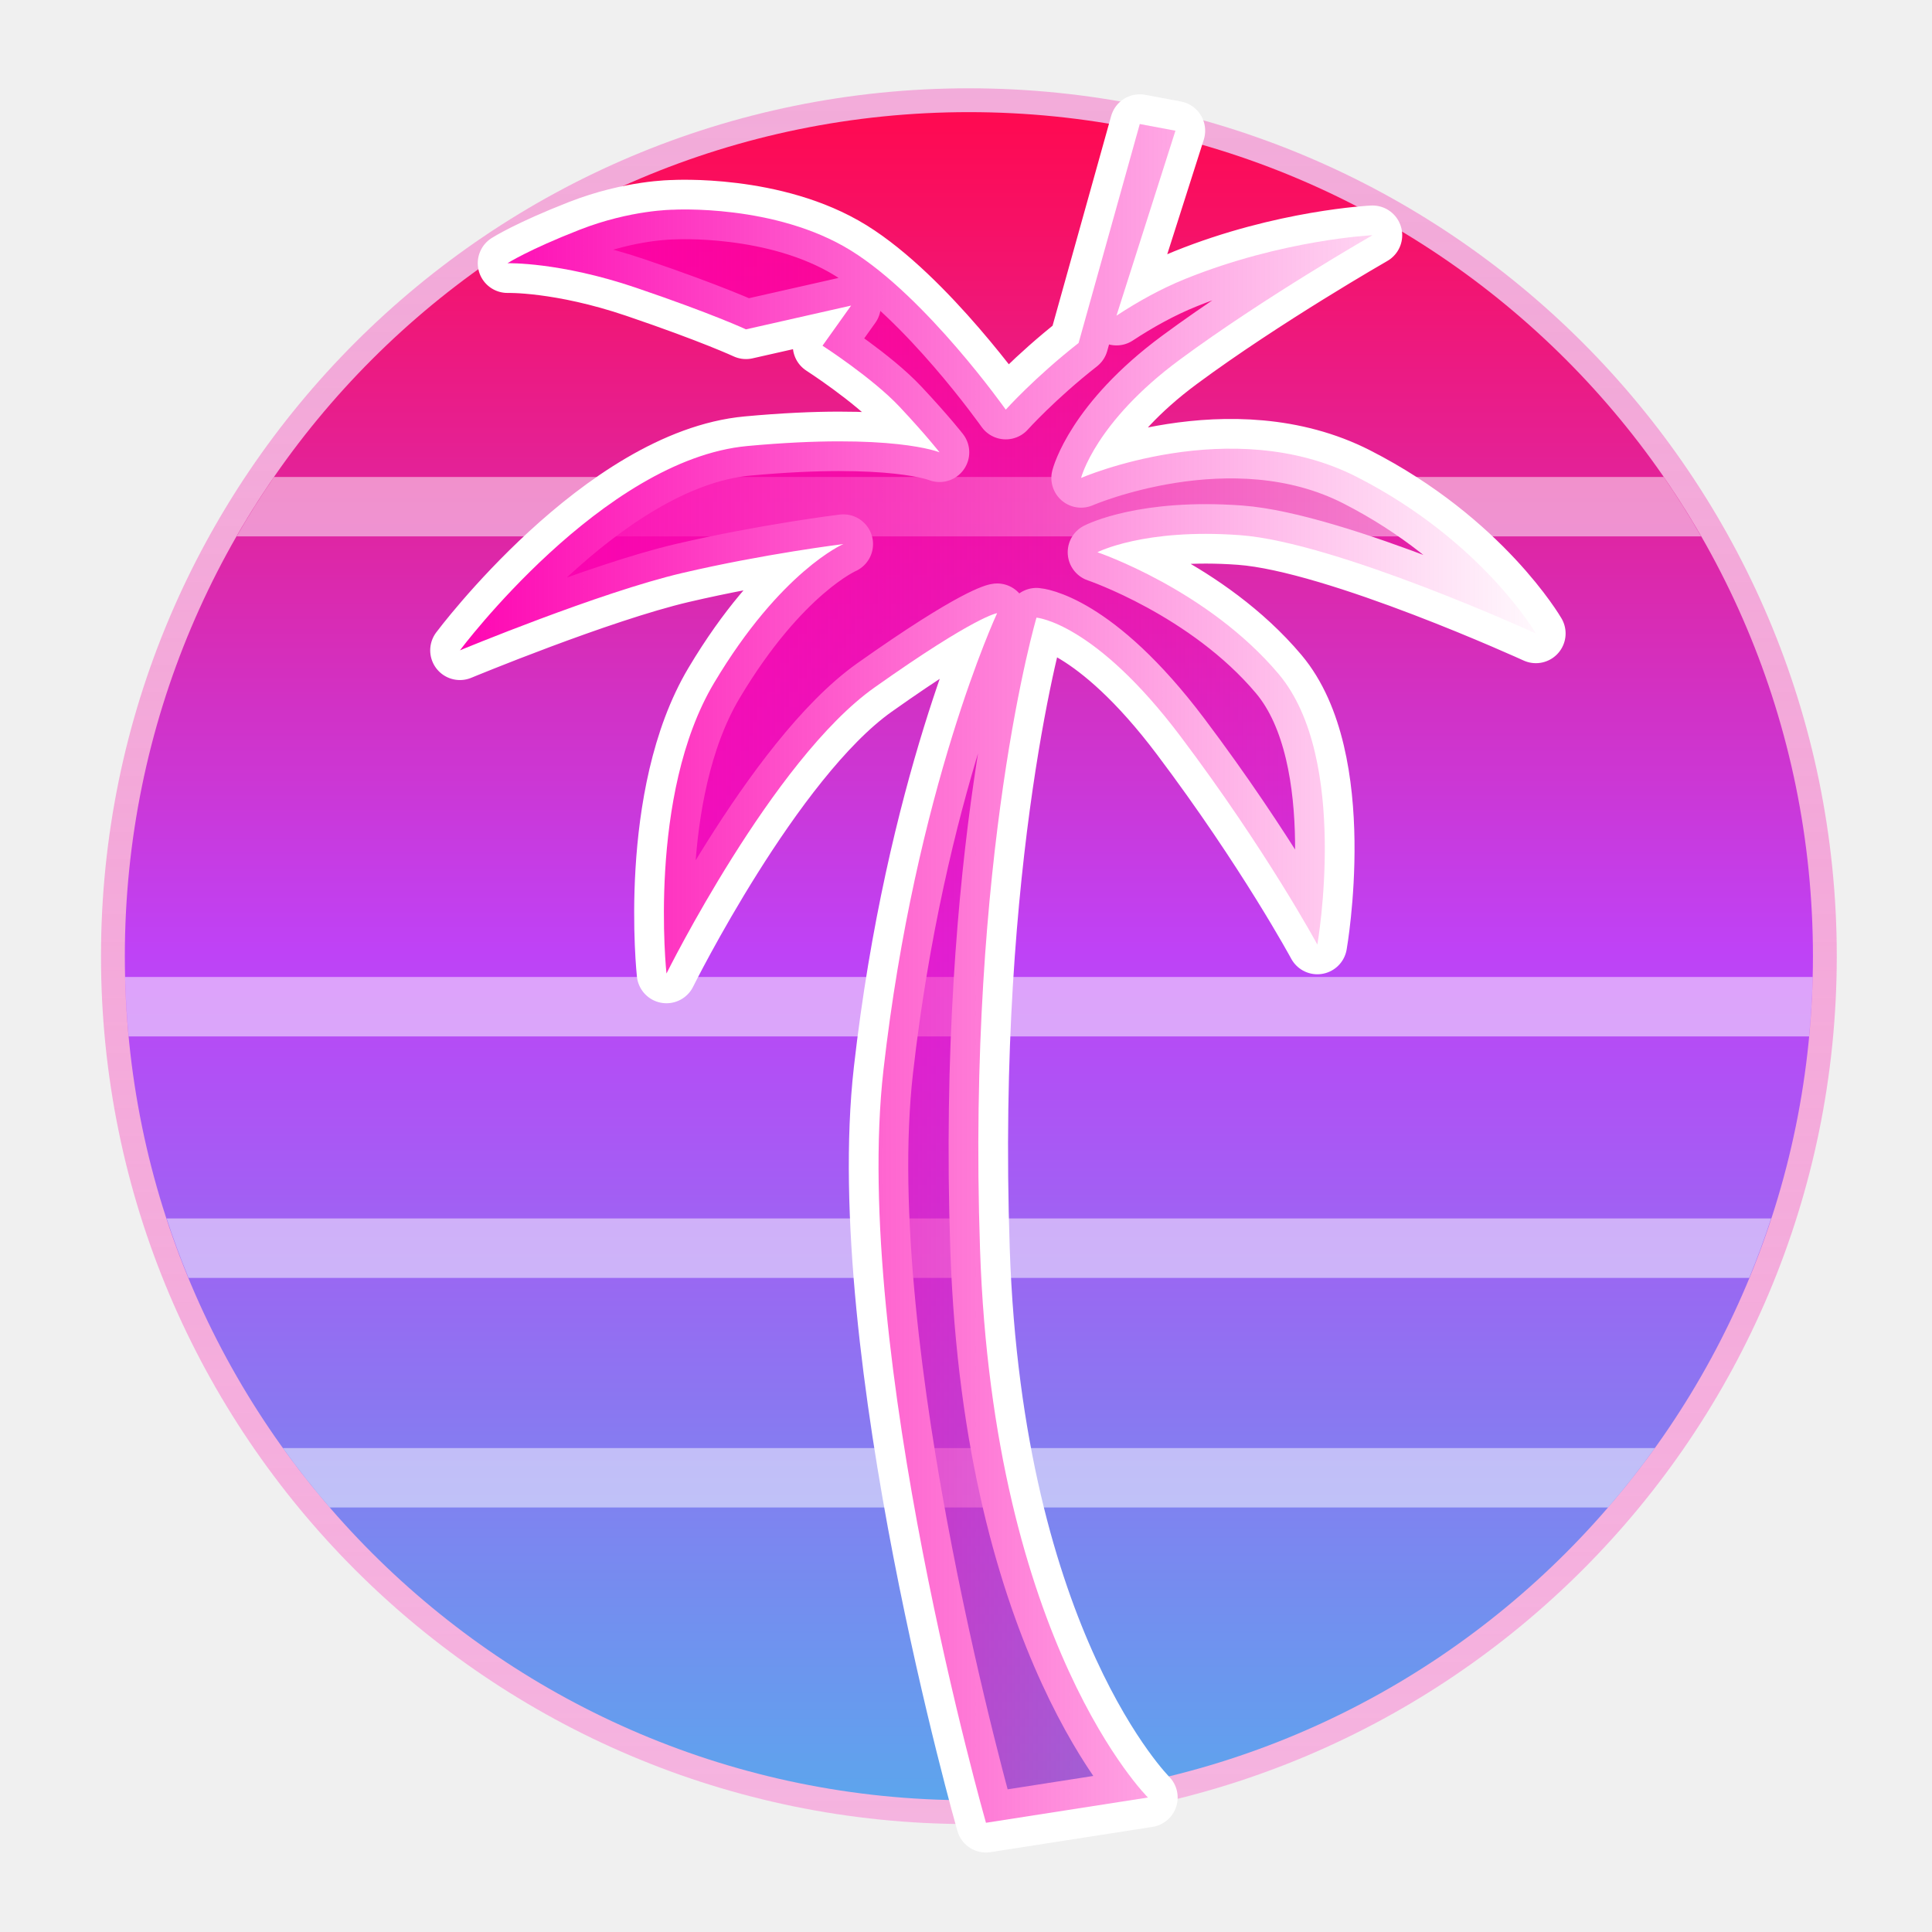
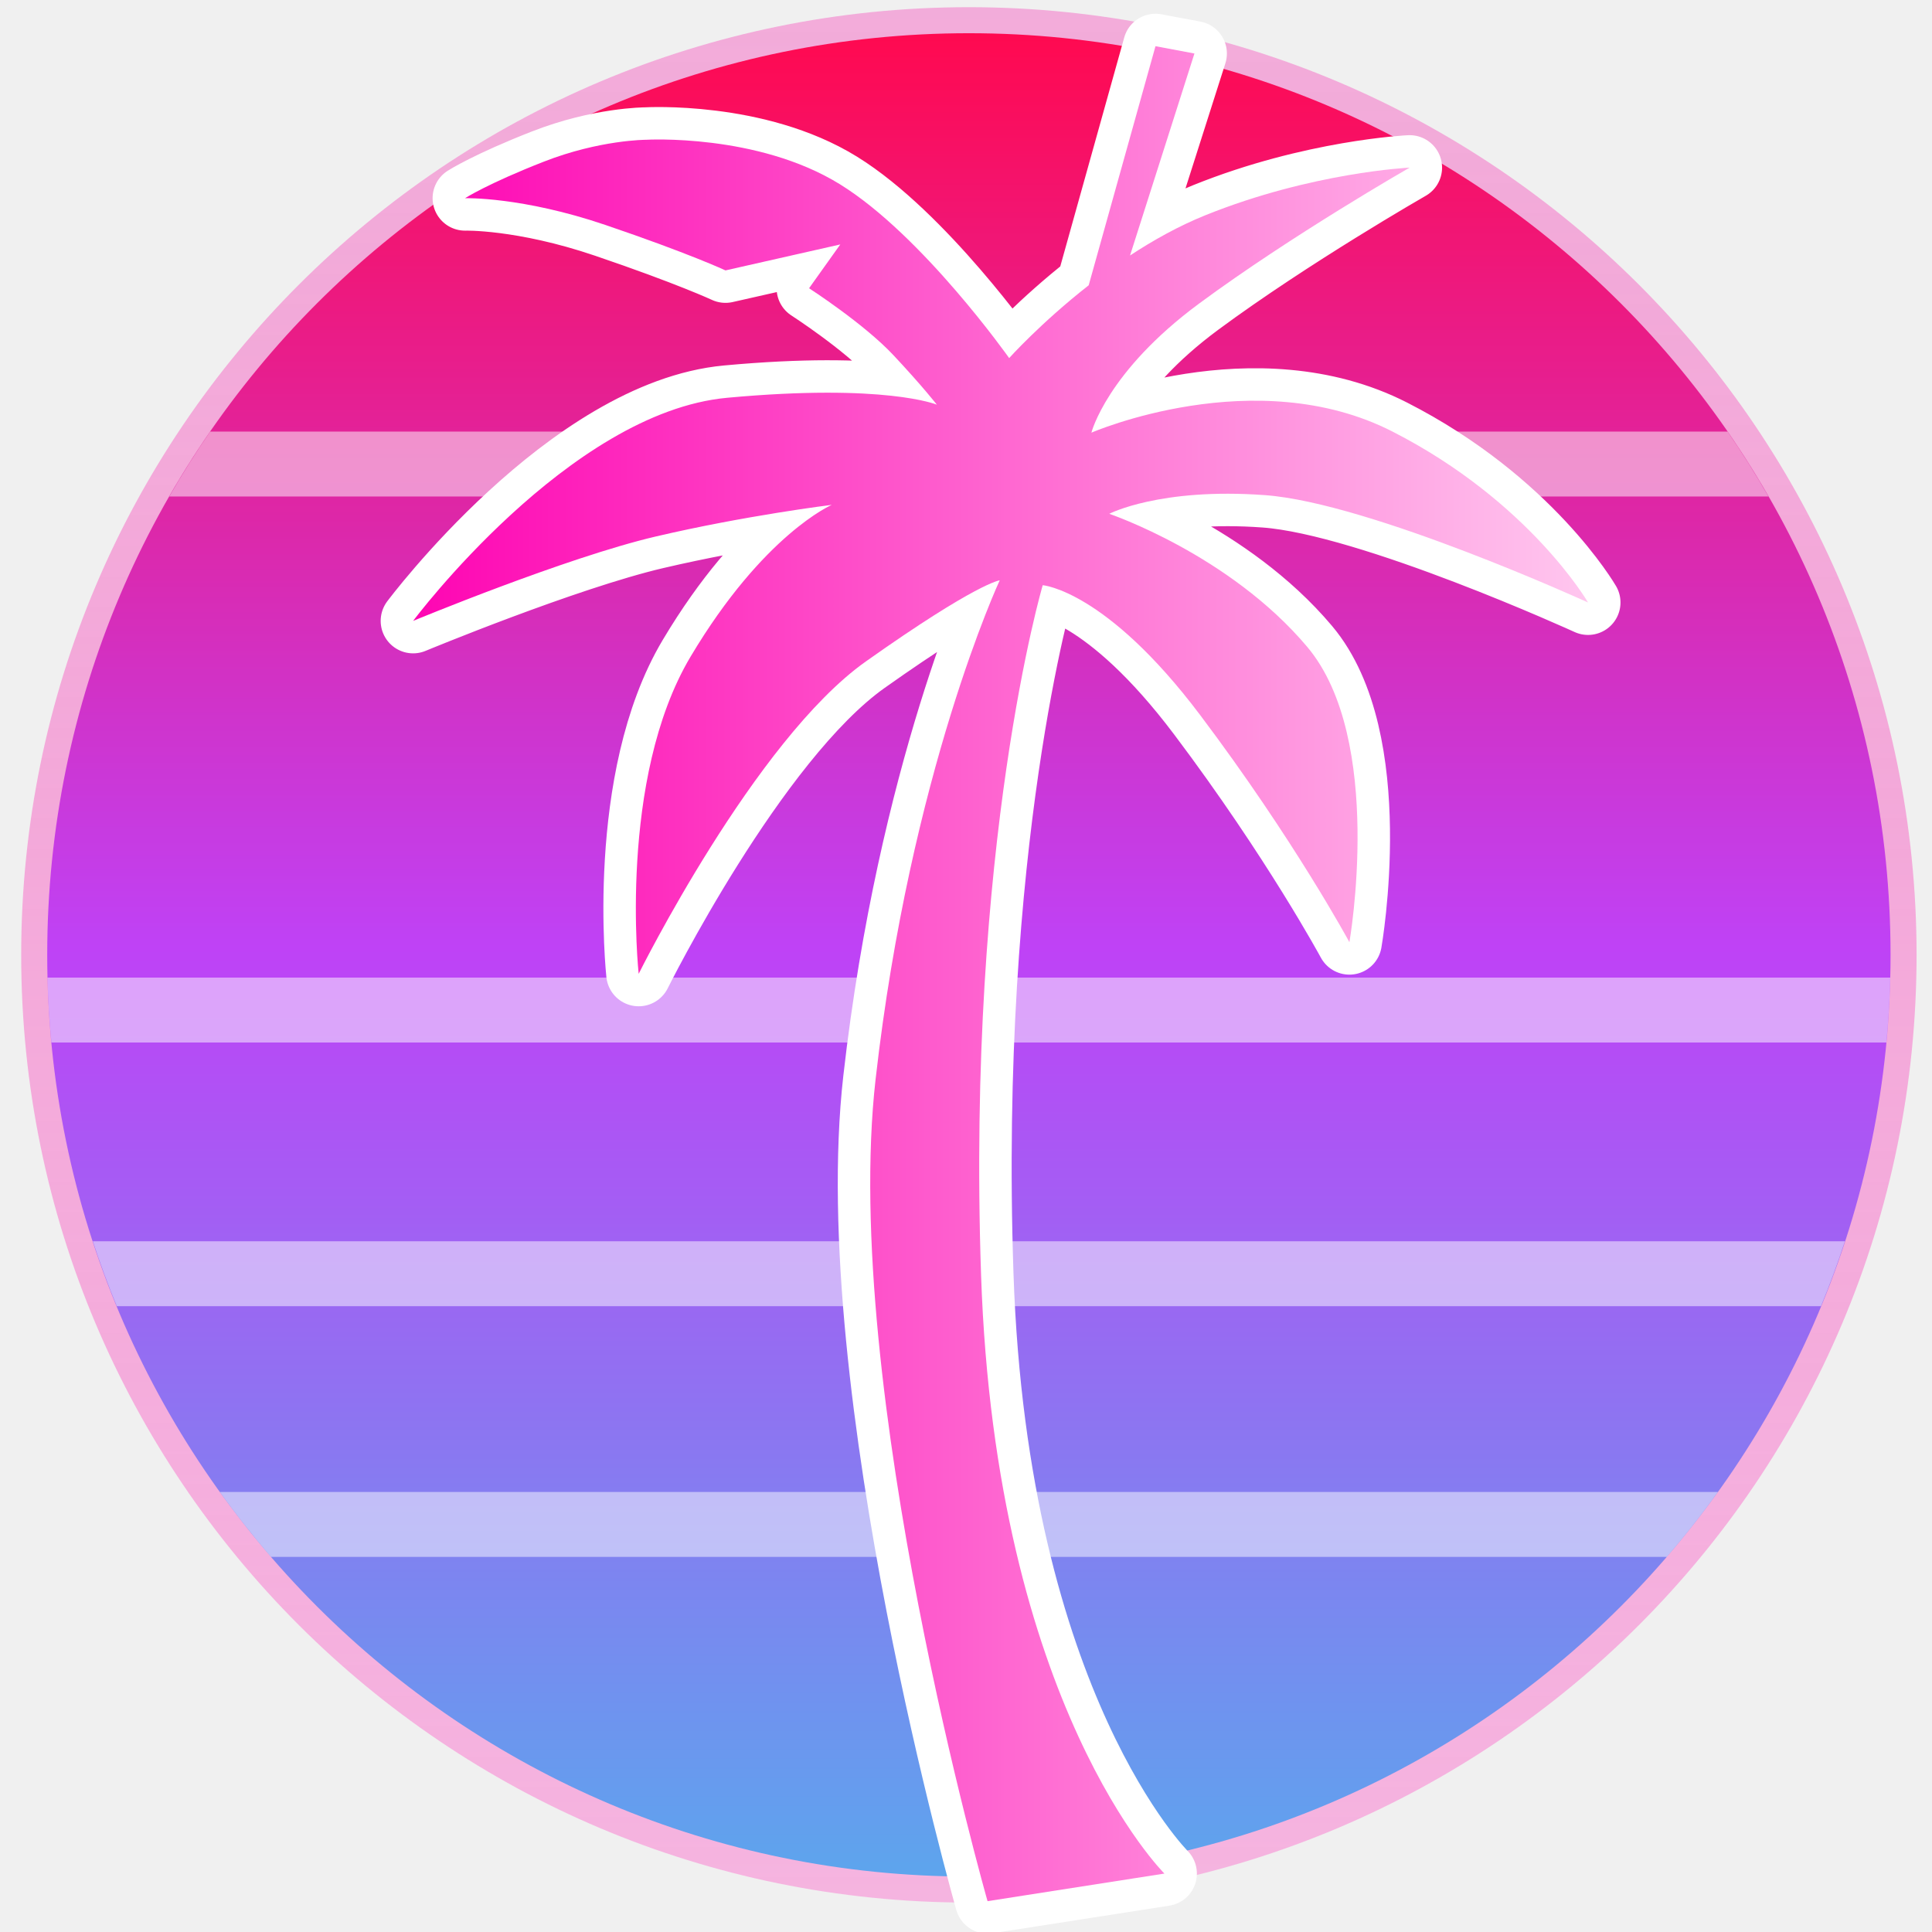
<svg xmlns="http://www.w3.org/2000/svg" xmlns:xlink="http://www.w3.org/1999/xlink" width="512" height="512" fill="none" viewBox="0 0 512 512" version="1.1" id="svg7">
  <defs id="defs7">
    <linearGradient id="linearGradient24">
      <stop style="stop-color:#f71baa;stop-opacity:0.566;" offset="0" id="stop24" />
      <stop style="stop-color:#fa87d4;stop-opacity:1;" offset="1" id="stop25" />
    </linearGradient>
    <rect x="22.627" y="402.768" width="521.34" height="248.949" id="rect24" />
    <linearGradient id="linearGradient1">
      <stop style="stop-color:#fe00b1;stop-opacity:1;" offset="0" id="stop1" />
-       <stop style="stop-color:#fe00b1;stop-opacity:0;" offset="1" id="stop2" />
+       <stop style="stop-color:#ffccf0;stop-opacity:1;" offset="1" id="stop2" />
    </linearGradient>
    <linearGradient id="linearGradient11">
      <stop style="stop-color:#ff0950;stop-opacity:1;" offset="0" id="stop11" />
      <stop style="stop-color:#bf42f6;stop-opacity:1;" offset="0.496" id="stop20" />
      <stop style="stop-color:#5da5ed;stop-opacity:1;" offset="1" id="stop12" />
    </linearGradient>
-     <linearGradient xlink:href="#linearGradient11" id="linearGradient12" x1="270.4" y1="40" x2="270.4" y2="494.4" gradientUnits="userSpaceOnUse" spreadMethod="reflect" gradientTransform="matrix(0.9845143,0,0,0.9845143,-9.448623,-9.662268)" />
-     <linearGradient xlink:href="#linearGradient1" id="linearGradient2" x1="125.402" y1="271.834" x2="431.024" y2="271.834" gradientUnits="userSpaceOnUse" gradientTransform="matrix(0.9845143,0,0,0.9845143,-9.448623,-9.662268)" />
-     <linearGradient xlink:href="#linearGradient24" id="linearGradient25" x1="270.4" y1="33.584" x2="270.4" y2="500.816" gradientUnits="userSpaceOnUse" gradientTransform="matrix(0.9845143,0,0,0.9845143,-9.448623,-9.662268)" />
+     <linearGradient xlink:href="#linearGradient11" id="linearGradient12" x1="270.4" y1="40" x2="270.4" y2="494.4" gradientUnits="userSpaceOnUse" spreadMethod="reflect" gradientTransform="matrix(1.075046,0,0,1.075046,-33.92838,-34.19873)" />
+     <linearGradient xlink:href="#linearGradient1" id="linearGradient2" x1="125.402" y1="271.834" x2="431.024" y2="271.834" gradientUnits="userSpaceOnUse" gradientTransform="matrix(1.075046,0,0,1.075046,-33.92838,-34.19873)" />
+     <linearGradient xlink:href="#linearGradient24" id="linearGradient25" x1="270.4" y1="33.584" x2="270.4" y2="500.816" gradientUnits="userSpaceOnUse" gradientTransform="matrix(1.075046,0,0,1.075046,-33.92838,-34.19873)" />
  </defs>
-   <circle style="fill:url(#linearGradient12);fill-opacity:1;stroke:url(#linearGradient25);stroke-width:12.633;stroke-opacity:0.566;paint-order:stroke fill markers" id="path8" cx="256.764" cy="253.4" r="223.682" />
-   <path id="rect1-3" style="fill:#ffffff;fill-opacity:0.5;stroke:none;stroke-width:15.752;stroke-dasharray:none;stroke-opacity:1;paint-order:stroke fill markers" d="m 72.633,126.397 a 223.682,223.682 0 0 0 -9.924,15.752 H 450.818 a 223.682,223.682 0 0 0 -9.924,-15.752 z" />
-   <path style="fill:#ff2bd5;fill-opacity:1;stroke-width:13.167;stroke-opacity:0.416;paint-order:stroke fill markers" d="m 222.789,478.761 -9.468,-51.237" id="path9" />
-   <path id="rect1-2" style="fill:#ffffff;fill-opacity:0.5;stroke:none;stroke-width:15.752;stroke-dasharray:none;stroke-opacity:1;paint-order:stroke fill markers" d="m 74.987,383.749 a 223.682,223.682 0 0 0 12.401,15.752 h 338.752 a 223.682,223.682 0 0 0 12.401,-15.752 z" />
-   <path id="rect1-2-5" style="fill:#ffffff;fill-opacity:0.5;stroke:none;stroke-width:15.752;stroke-dasharray:none;stroke-opacity:1;paint-order:stroke fill markers" d="m 44.155,322.907 a 223.682,223.682 0 0 0 5.813,15.752 H 463.559 a 223.682,223.682 0 0 0 5.813,-15.752 z" />
-   <path id="rect1" style="fill:#ffffff;fill-opacity:0.5;stroke:none;stroke-width:15.752;stroke-dasharray:none;stroke-opacity:1;paint-order:stroke fill markers" d="m 33.149,258.914 a 223.682,223.682 0 0 0 0.946,15.752 H 479.432 a 223.682,223.682 0 0 0 0.946,-15.752 z" />
-   <path id="path15" style="fill:url(#linearGradient2);fill-opacity:1;stroke:#ffffff;stroke-width:15.752;stroke-linejoin:round;stroke-dasharray:none;stroke-dashoffset:0;stroke-opacity:1;paint-order:stroke fill markers" d="m 302.052,32.868 c 0,0 -10.761,38.492 -16.212,58.027 -11.643,9.125 -19.3,17.665 -19.3,17.665 0,0 -21.023,-29.794 -41.073,-42.186 -20.049,-12.392 -47.07,-10.795 -47.07,-10.795 0,0 -11.225,3.84e-4 -24.811,5.317 -13.586,5.316 -19.1,8.861 -19.1,8.861 0,0 13.785,-0.394 34.066,6.497 20.281,6.892 29.141,11.028 29.141,11.028 l 27.861,-6.301 -7.58,10.634 c 0,0 13.292,8.565 20.479,16.244 7.187,7.679 10.534,12.01 10.534,12.01 0,0 -12.503,-5.217 -50.899,-1.673 -38.396,3.544 -76.202,54.148 -76.202,54.148 0,0 37.017,-15.359 58.873,-20.479 21.856,-5.119 42.728,-7.68 42.728,-7.68 0,0 -16.539,7.089 -34.26,36.821 -17.721,29.732 -12.603,76.99 -12.603,76.99 0,0 28.157,-56.708 55.133,-75.808 26.976,-19.1 32.489,-19.69 32.489,-19.69 0,0 -21.659,46.469 -30.126,121.095 -8.467,74.626 27.172,199.462 27.172,199.462 l 42.924,-6.695 c 0,0 -40.955,-40.562 -44.499,-145.314 -3.544,-104.752 14.964,-167.367 14.964,-167.367 0,0 15.359,1.181 38.2,31.504 22.841,30.323 36.229,55.133 36.229,55.133 0,0 8.665,-49.226 -10.237,-71.673 -18.903,-22.447 -48.045,-32.291 -48.045,-32.291 0,0 12.307,-6.399 37.806,-4.528 25.499,1.871 78.392,26.049 78.392,26.049 0,0 -14.202,-24.506 -47.478,-41.492 -33.276,-16.986 -73.052,0.281 -73.052,0.281 0,0 3.714,-14.761 26.13,-31.329 22.416,-16.569 51.099,-32.997 51.099,-32.997 0,0 -23.669,1.114 -49.566,11.557 -6.444,2.598 -12.629,6.049 -18.285,9.768 l 15.629,-49.02 z" />
+   <circle style="fill:url(#linearGradient12);fill-opacity:1;stroke:url(#linearGradient25);stroke-width:13.795;stroke-opacity:0.566;paint-order:stroke fill markers" id="path8" cx="256.764" cy="253.054" r="244.25" />
+   <path id="rect1-3" style="fill:#ffffff;fill-opacity:0.5;stroke:none;stroke-width:17.201;stroke-dasharray:none;stroke-opacity:1;paint-order:stroke fill markers" d="M 55.701,114.372 A 244.25,244.25 0 0 0 44.865,131.573 h 423.797 a 244.25,244.25 0 0 0 -10.837,-17.201 z" />
+   <path style="fill:#ff2bd5;fill-opacity:1;stroke-width:14.378;stroke-opacity:0.416;paint-order:stroke fill markers" d="M 219.665,499.138 209.327,443.189" id="path9" />
+   <path id="rect1-2" style="fill:#ffffff;fill-opacity:0.5;stroke:none;stroke-width:17.201;stroke-dasharray:none;stroke-opacity:1;paint-order:stroke fill markers" d="m 58.272,395.389 a 244.25,244.25 0 0 0 13.541,17.201 H 441.714 a 244.25,244.25 0 0 0 13.541,-17.201 z" />
+   <path id="rect1-2-5" style="fill:#ffffff;fill-opacity:0.5;stroke:none;stroke-width:17.201;stroke-dasharray:none;stroke-opacity:1;paint-order:stroke fill markers" d="m 24.605,328.953 a 244.25,244.25 0 0 0 6.347,17.201 H 482.575 a 244.25,244.25 0 0 0 6.347,-17.201 z" />
+   <path id="rect1" style="fill:#ffffff;fill-opacity:0.5;stroke:none;stroke-width:17.201;stroke-dasharray:none;stroke-opacity:1;paint-order:stroke fill markers" d="m 12.586,259.075 a 244.25,244.25 0 0 0 1.033,17.201 H 499.908 a 244.25,244.25 0 0 0 1.033,-17.201 z" />
+   <path id="path15" style="fill:url(#linearGradient2);fill-opacity:1;stroke:#ffffff;stroke-width:17.201;stroke-linejoin:round;stroke-dasharray:none;stroke-dashoffset:0;stroke-opacity:1;paint-order:stroke fill markers" d="m 306.217,12.242 c 0,0 -11.75,42.031 -17.703,63.363 -12.713,9.964 -21.075,19.29 -21.075,19.29 0,0 -22.957,-32.534 -44.85,-46.065 C 200.697,35.299 171.191,37.042 171.191,37.042 c 0,0 -12.257,4.2e-4 -27.092,5.806 -14.836,5.805 -20.856,9.675 -20.856,9.675 0,0 15.052,-0.43 37.198,7.095 22.146,7.525 31.821,12.042 31.821,12.042 l 30.423,-6.881 -8.277,11.611 c 0,0 14.514,9.353 22.362,17.738 7.848,8.385 11.502,13.115 11.502,13.115 0,0 -13.652,-5.697 -55.579,-1.827 -41.927,3.87 -83.209,59.128 -83.209,59.128 0,0 40.42,-16.772 64.286,-22.362 23.866,-5.59 46.657,-8.386 46.657,-8.386 0,0 -18.06,7.741 -37.41,40.207 -19.351,32.466 -13.761,84.07 -13.761,84.07 0,0 30.746,-61.923 60.203,-82.779 29.456,-20.856 35.477,-21.501 35.477,-21.501 0,0 -23.651,50.742 -32.896,132.231 -9.245,81.488 29.671,217.804 29.671,217.804 l 46.872,-7.311 c 0,0 -44.721,-44.291 -48.591,-158.676 -3.87,-114.385 16.34,-182.758 16.34,-182.758 0,0 16.772,1.29 41.713,34.401 24.941,33.111 39.56,60.203 39.56,60.203 0,0 9.462,-53.753 -11.179,-78.264 -20.641,-24.511 -52.463,-35.26 -52.463,-35.26 0,0 13.438,-6.987 41.282,-4.945 27.844,2.043 85.601,28.445 85.601,28.445 0,0 -15.507,-26.759 -51.844,-45.307 -36.336,-18.548 -79.77,0.307 -79.77,0.307 0,0 4.055,-16.118 28.533,-34.21 24.478,-18.092 55.797,-36.031 55.797,-36.031 0,0 -25.846,1.217 -54.124,12.619 -7.036,2.837 -13.79,6.605 -19.966,10.666 l 17.066,-53.528 z" />
</svg>
